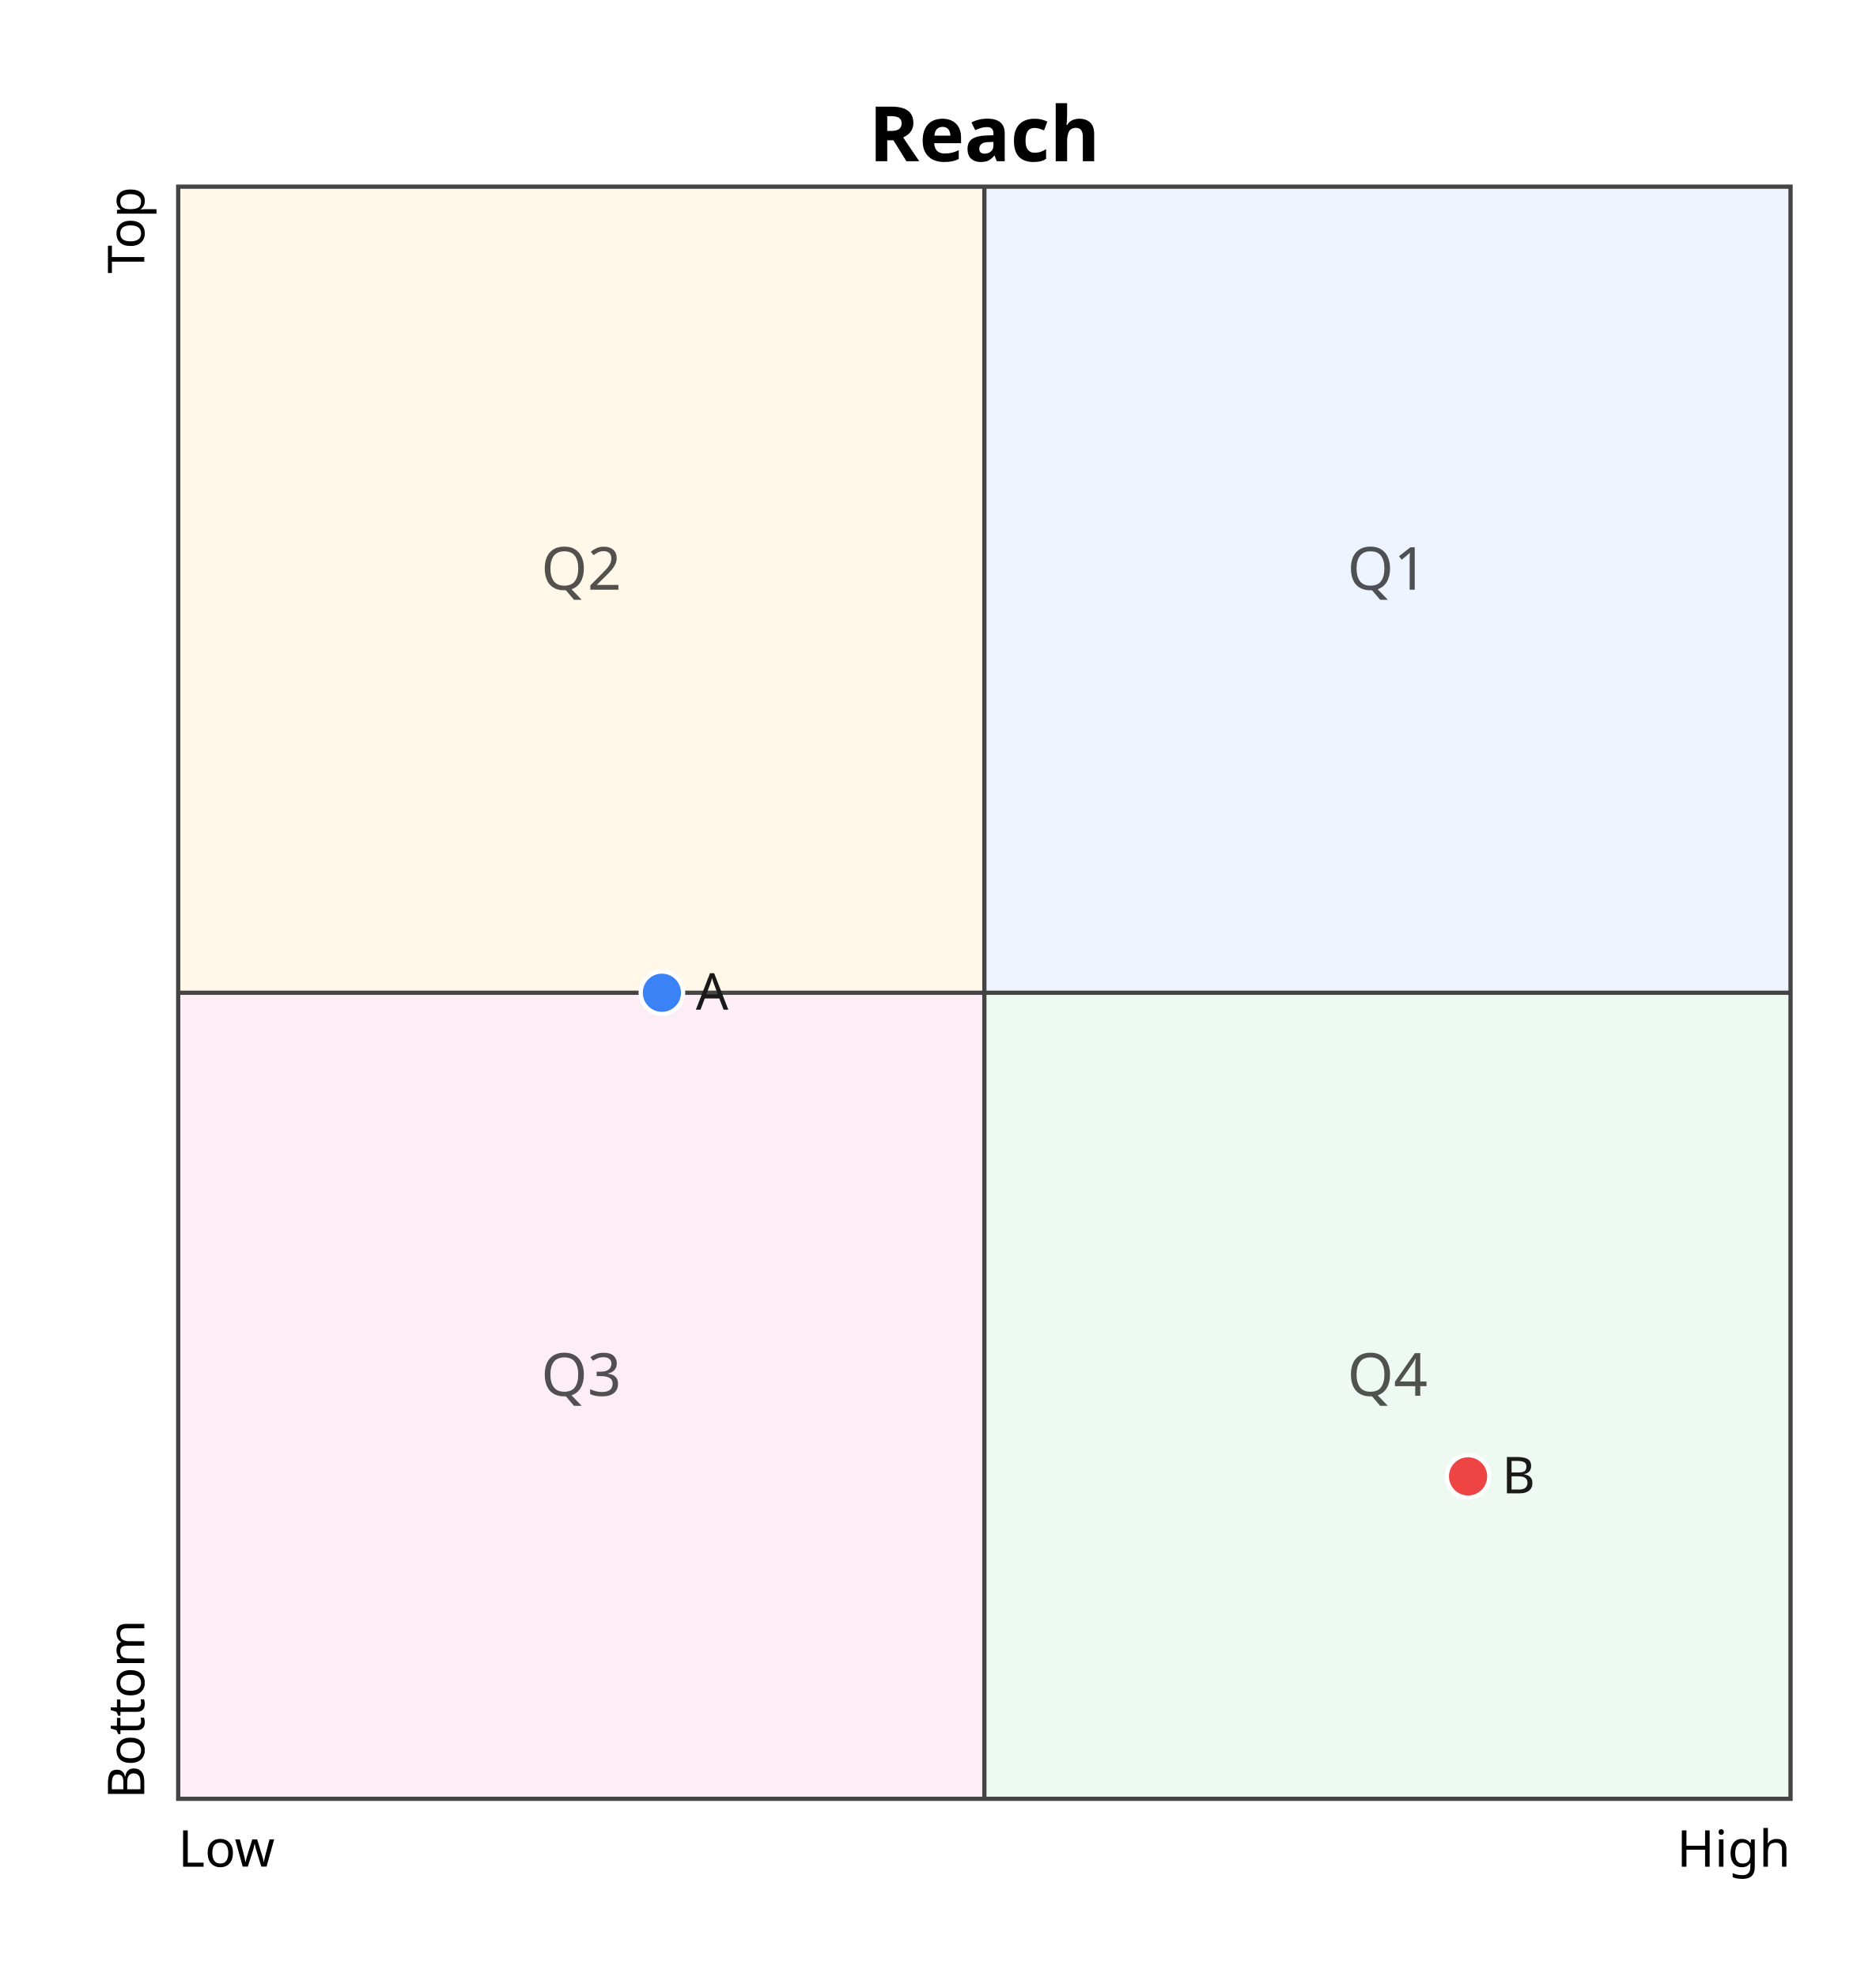
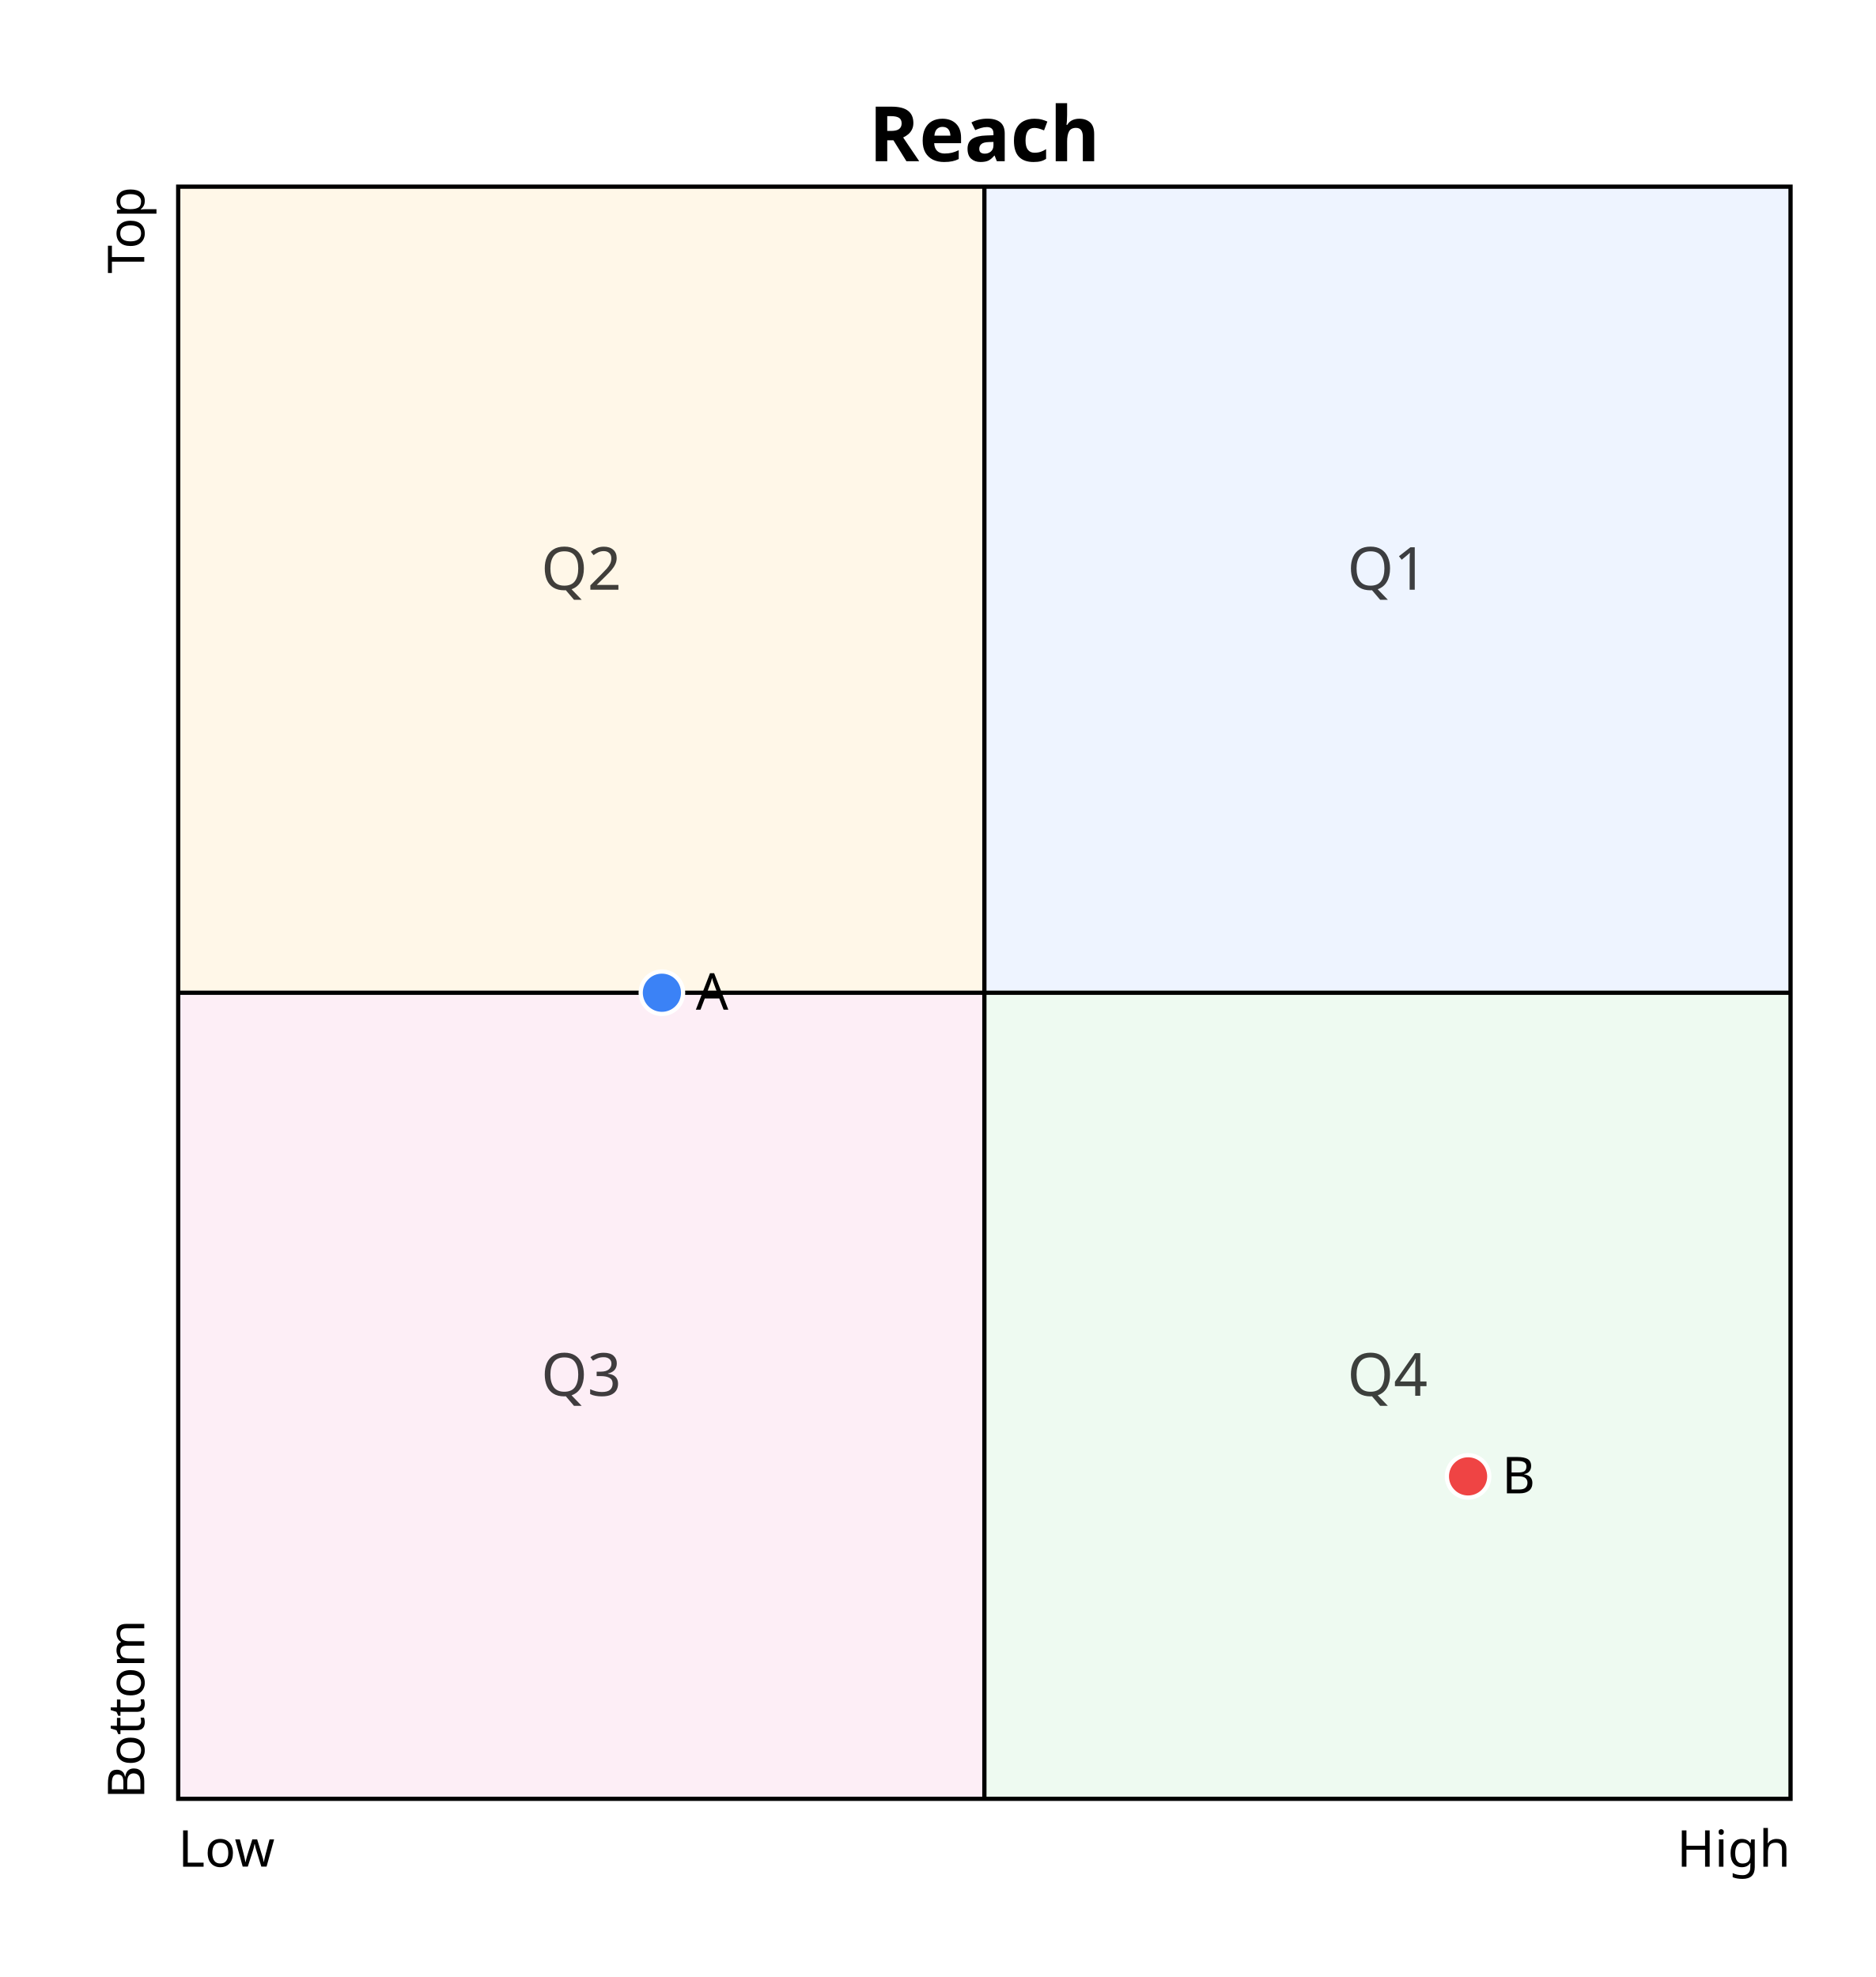
<svg xmlns="http://www.w3.org/2000/svg" viewBox="0 0 442 466" width="442" height="466" style="font-family:sans-serif;font-size:14px">
  <text x="232.0" y="38.0" text-anchor="middle" font-weight="bold" font-size="18" fill="currentColor">Reach</text>
-   <rect x="232.0" y="44.0" width="190.0" height="190.0" fill="#eef4ff" />
-   <rect x="42.0" y="44.0" width="190.0" height="190.0" fill="#fff7e8" />
-   <rect x="42.0" y="234.0" width="190.0" height="190.0" fill="#fdeef6" />
-   <rect x="232.0" y="234.0" width="190.0" height="190.0" fill="#eefaf1" />
-   <rect x="42.0" y="44.0" width="380.0" height="380.0" fill="none" stroke="var(--mermaid-data-stroke, #444)" />
-   <line x1="232.0" y1="44.0" x2="232.0" y2="424.0" stroke="var(--mermaid-data-stroke, #444)" />
-   <line x1="42.0" y1="234.0" x2="422.0" y2="234.0" stroke="var(--mermaid-data-stroke, #444)" />
-   <text x="327.0" y="139.0" text-anchor="middle" fill="var(--mermaid-data-text, #1a1a1a)" opacity="0.75">Q1</text>
-   <text x="137.0" y="139.0" text-anchor="middle" fill="var(--mermaid-data-text, #1a1a1a)" opacity="0.75">Q2</text>
-   <text x="137.0" y="329.0" text-anchor="middle" fill="var(--mermaid-data-text, #1a1a1a)" opacity="0.75">Q3</text>
-   <text x="327.0" y="329.0" text-anchor="middle" fill="var(--mermaid-data-text, #1a1a1a)" opacity="0.75">Q4</text>
+   <rect x="232.0" y="44.0" width="190.0" height="190.0" fill="var(--mermaid-quadrant-1, #eef4ff)" />
+   <rect x="42.0" y="44.0" width="190.0" height="190.0" fill="var(--mermaid-quadrant-2, #fff7e8)" />
+   <rect x="42.0" y="234.0" width="190.0" height="190.0" fill="var(--mermaid-quadrant-3, #fdeef6)" />
+   <rect x="232.0" y="234.0" width="190.0" height="190.0" fill="var(--mermaid-quadrant-4, #eefaf1)" />
+   <rect x="42.0" y="44.0" width="380.0" height="380.0" fill="none" stroke="currentColor" />
+   <line x1="232.0" y1="44.0" x2="232.0" y2="424.0" stroke="currentColor" />
+   <line x1="42.0" y1="234.0" x2="422.0" y2="234.0" stroke="currentColor" />
+   <text x="327.0" y="139.0" text-anchor="middle" fill="currentColor" opacity="0.75">Q1</text>
+   <text x="137.0" y="139.0" text-anchor="middle" fill="currentColor" opacity="0.75">Q2</text>
+   <text x="137.0" y="329.0" text-anchor="middle" fill="currentColor" opacity="0.75">Q3</text>
+   <text x="327.0" y="329.0" text-anchor="middle" fill="currentColor" opacity="0.75">Q4</text>
  <text x="42.0" y="440.0" text-anchor="start" font-size="12" fill="currentColor">Low</text>
  <text x="422.0" y="440.0" text-anchor="end" font-size="12" fill="currentColor">High</text>
  <text x="34.0" y="424.0" text-anchor="start" font-size="12" fill="currentColor" transform="rotate(-90 34.0 424.0)">Bottom</text>
  <text x="34.0" y="44.0" text-anchor="end" font-size="12" fill="currentColor" transform="rotate(-90 34.0 44.0)">Top</text>
  <circle cx="156.0" cy="234.0" r="5" fill="#3b82f6" stroke="var(--surface, #fff)" stroke-width="1" />
-   <text x="164.0" y="238.0" font-size="12" fill="var(--mermaid-data-text, #1a1a1a)">A</text>
+   <text x="164.0" y="238.0" font-size="12" fill="currentColor">A</text>
  <circle cx="346.0" cy="348.0" r="5" fill="#ef4444" stroke="var(--surface, #fff)" stroke-width="1" />
-   <text x="354.0" y="352.0" font-size="12" fill="var(--mermaid-data-text, #1a1a1a)">B</text>
+   <text x="354.0" y="352.0" font-size="12" fill="currentColor">B</text>
</svg>
